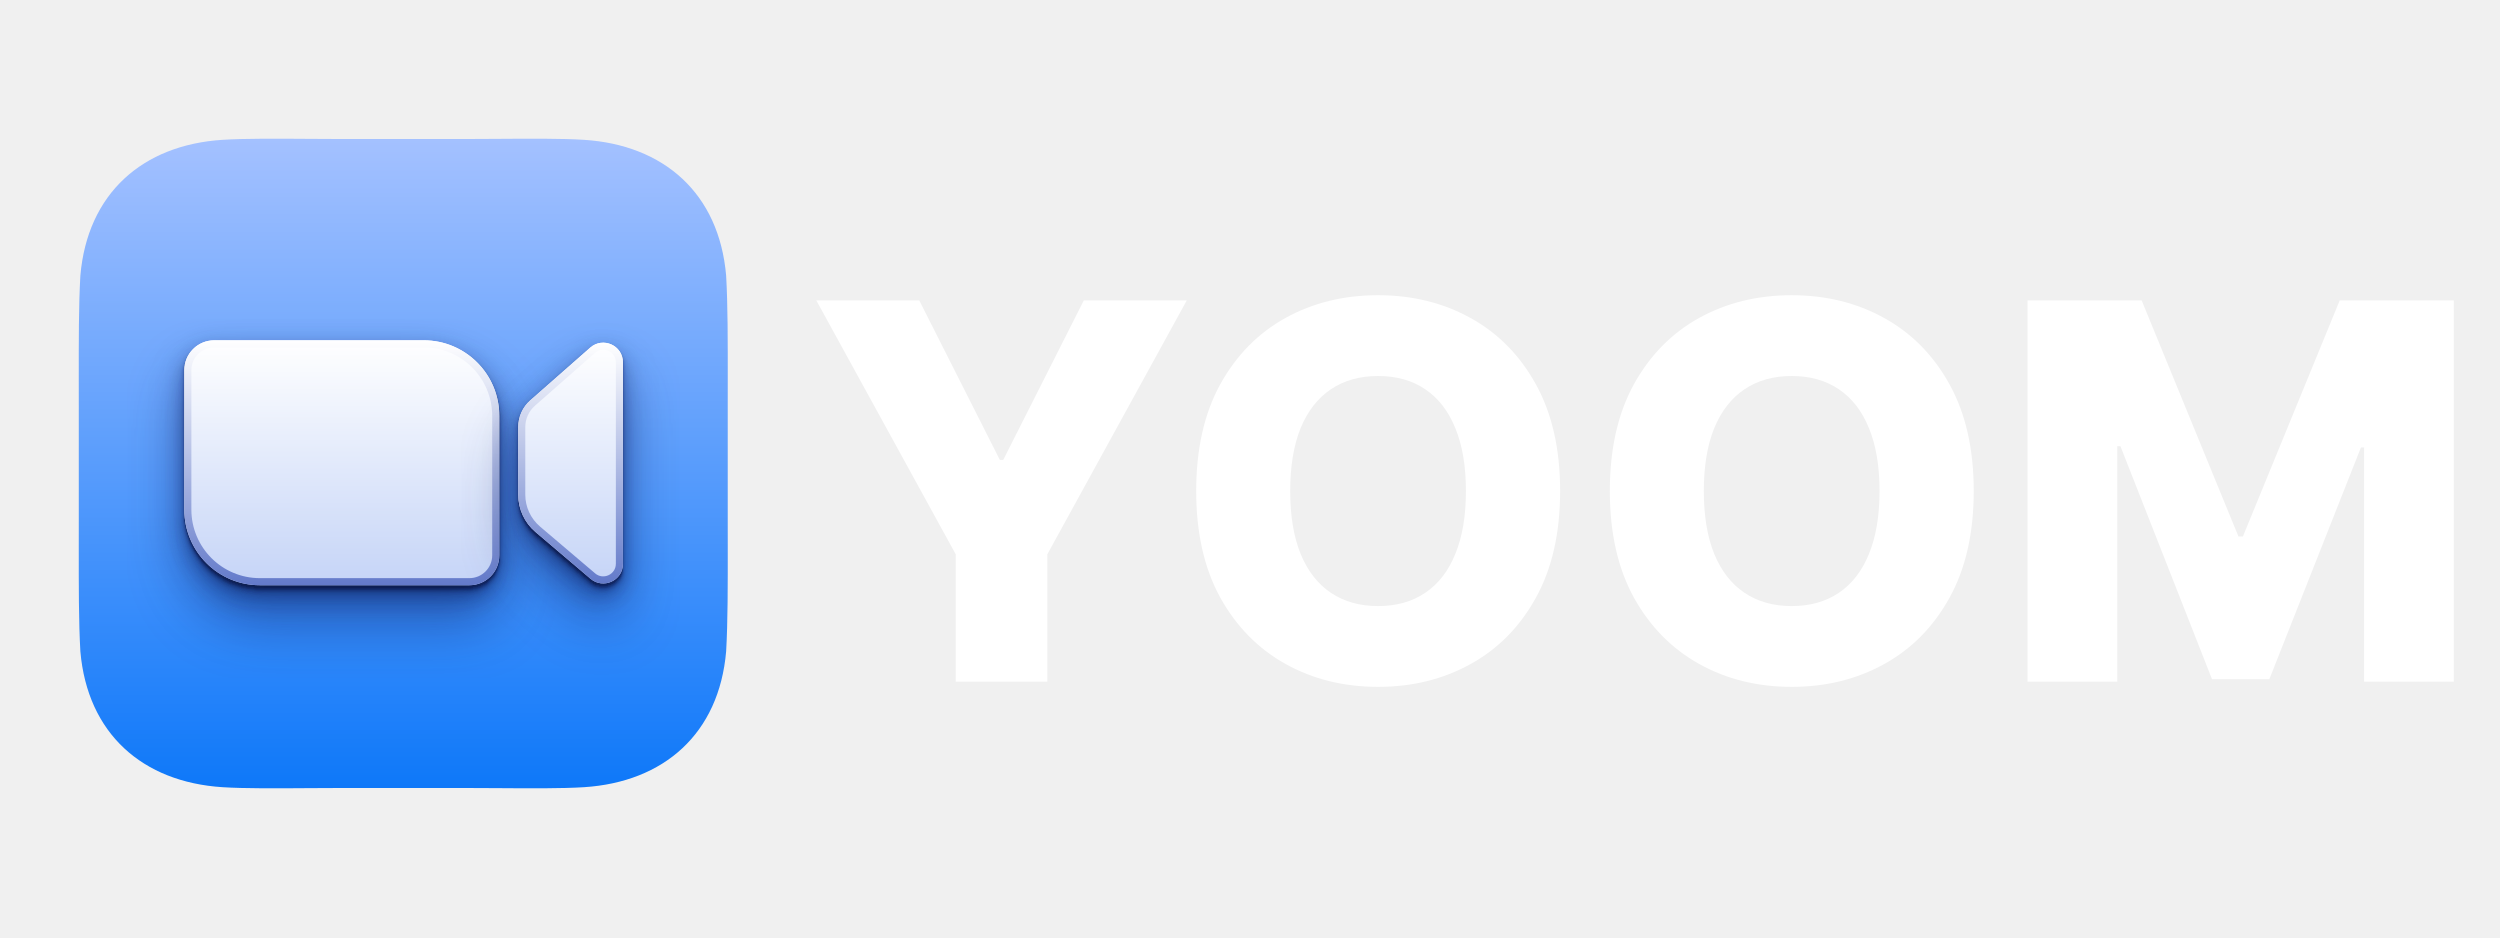
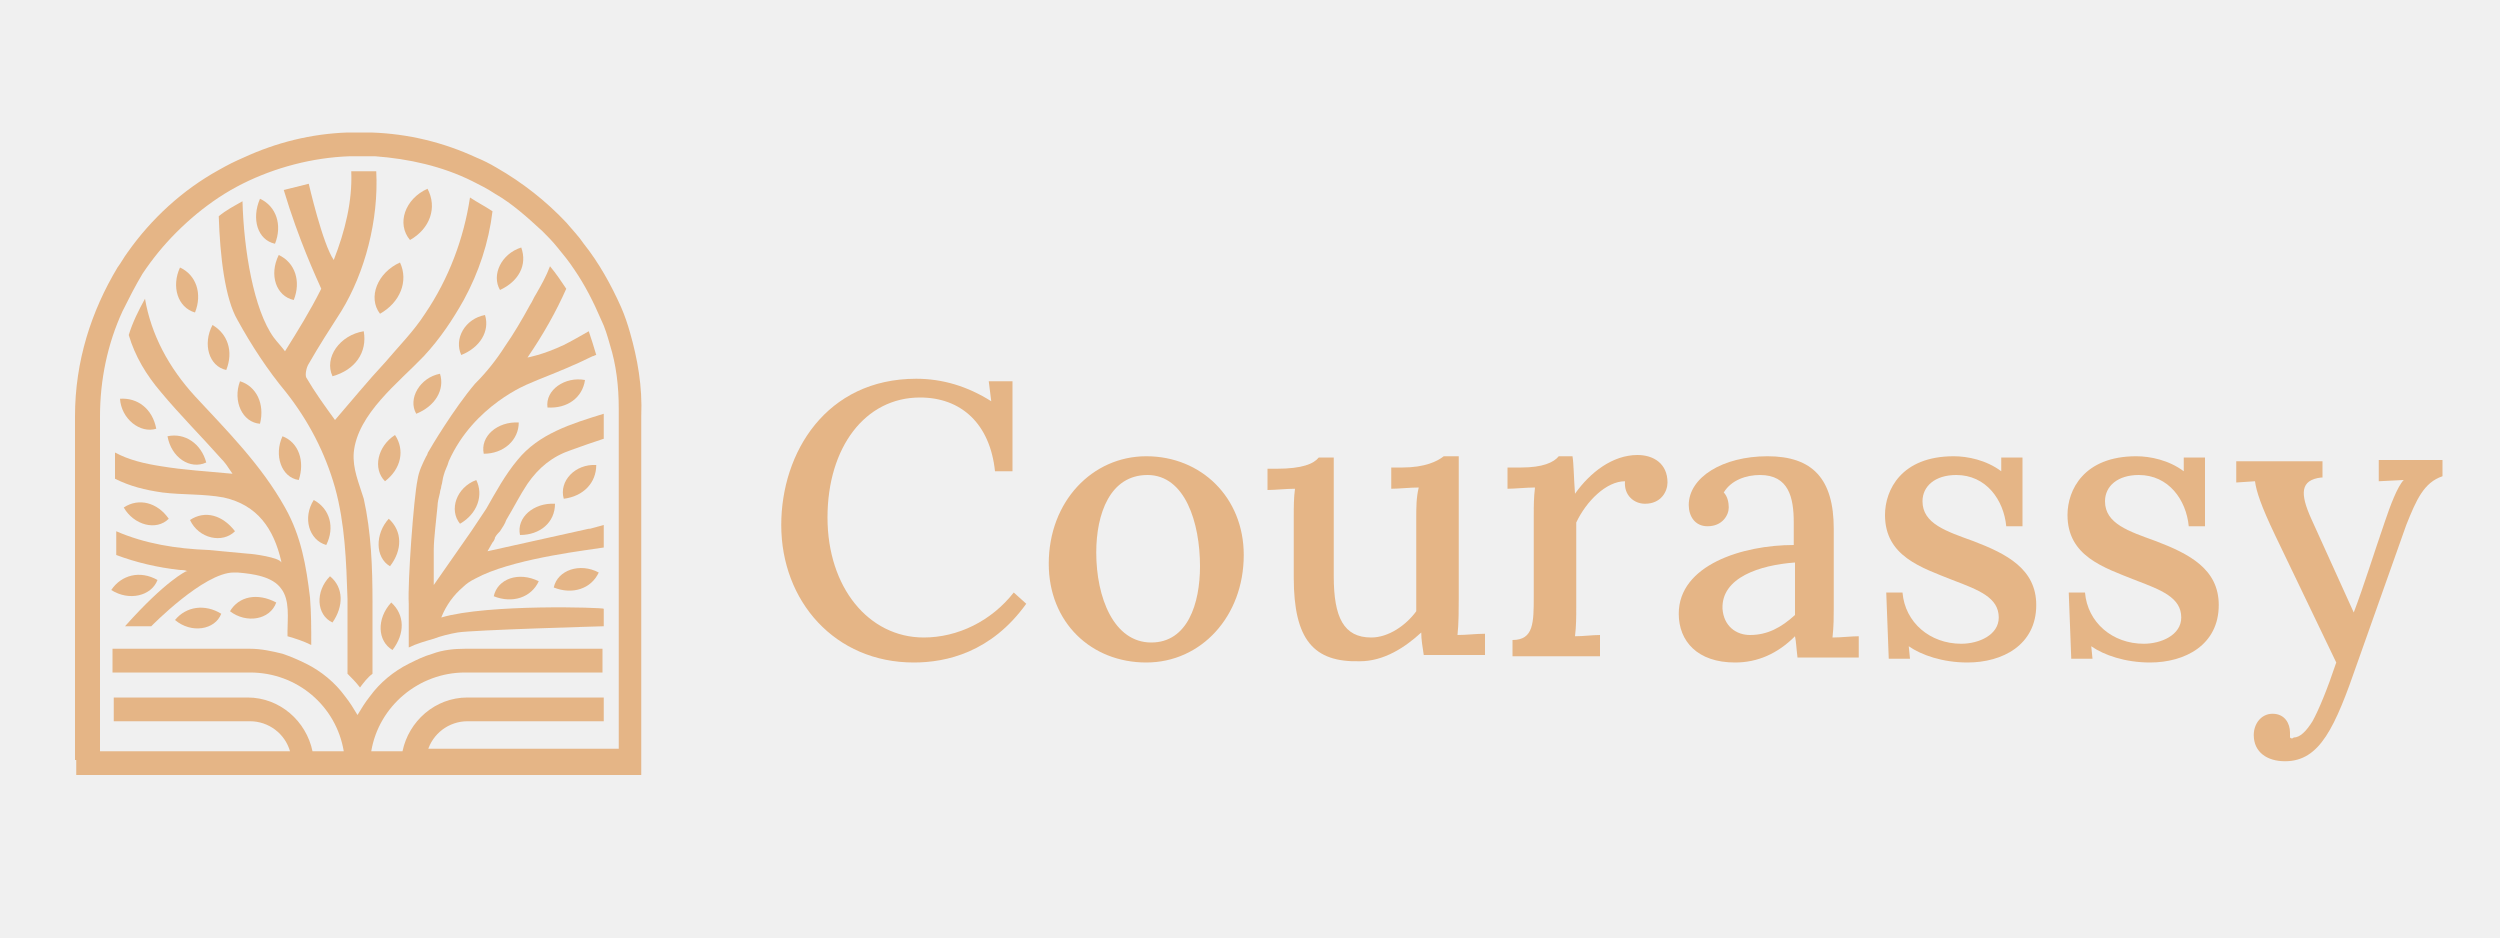
- <svg xmlns="http://www.w3.org/2000/svg" width="200" height="75" viewBox="0 0 159 52" fill="none">
-   <path d="M19.672 5.019C20.438 5.025 21.203 5.03 21.933 5.03H29.362C30.092 5.03 30.857 5.025 31.622 5.019C33.682 5.005 35.746 4.991 37.142 5.08C42.226 5.406 45.733 8.486 46.183 13.72C46.29 15.601 46.288 17.867 46.285 20.539V20.54C46.284 20.999 46.284 21.469 46.284 21.952V29.381C46.284 29.864 46.284 30.334 46.285 30.793C46.288 33.465 46.29 35.731 46.183 37.612C45.733 42.847 42.226 45.927 37.142 46.253C35.746 46.342 33.682 46.328 31.622 46.313C30.857 46.308 30.092 46.303 29.362 46.303H21.933C21.203 46.303 20.438 46.308 19.672 46.313C17.612 46.328 15.549 46.342 14.152 46.253C9.068 45.927 5.562 42.847 5.111 37.612C5.004 35.732 5.007 33.466 5.01 30.794V30.793C5.01 30.334 5.011 29.864 5.011 29.381V21.952C5.011 21.469 5.01 20.999 5.01 20.54V20.539C5.007 17.867 5.004 15.601 5.111 13.72C5.562 8.486 9.068 5.406 14.152 5.08C15.549 4.991 17.612 5.005 19.672 5.019Z" fill="url(#paint0_linear_2973_971)" />
-   <g filter="url(#filter0_dddddd_2973_971)">
-     <path d="M11.721 19.735C11.721 18.684 12.573 17.831 13.624 17.831H26.948C29.603 17.831 31.756 19.984 31.756 22.64V31.506C31.756 32.557 30.904 33.409 29.853 33.409H16.529C13.873 33.409 11.721 31.256 11.721 28.6V19.735Z" fill="url(#paint1_linear_2973_971)" />
-     <path d="M13.624 18.057H26.948C29.479 18.057 31.53 20.109 31.53 22.64V31.506C31.53 32.432 30.779 33.183 29.853 33.183H16.529C13.998 33.183 11.946 31.131 11.946 28.6V19.735C11.946 18.808 12.697 18.057 13.624 18.057Z" stroke="url(#paint2_linear_2973_971)" stroke-width="0.451" />
+ <svg xmlns="http://www.w3.org/2000/svg" version="1.1" id="Calque_1" x="0px" y="0px" viewBox="0 0 200 75" style="enable-background:new 0 0 200 75;" xml:space="preserve">
+   <style type="text/css">
+ 	.st0{fill:#E5B586;}
+ </style>
+   <g>
+     <path class="st0" d="M34.2,15.1c-1.8,0.8-2.5,2.8-1.4,4.1C34.4,18.3,35,16.6,34.2,15.1z" />
+     <path class="st0" d="M31.6,34.8c-1.4,0.9-1.8,2.7-0.8,3.7C32.1,37.5,32.4,36,31.6,34.8z" />
+     <path class="st0" d="M31.2,45.3c1-1.3,1-2.8-0.1-3.8C30,42.7,30,44.6,31.2,45.3z" />
+     <path class="st0" d="M31.4,52c1-1.3,1-2.8-0.1-3.8C30.1,49.5,30.2,51.3,31.4,52z" />
+     <path class="st0" d="M33.3,33.1c1.5-0.6,2.3-1.9,1.9-3.2C33.6,30.2,32.6,31.9,33.3,33.1z" />
+     <path class="st0" d="M36.9,28.4c1.5-0.6,2.3-1.9,1.9-3.2C37.2,25.5,36.3,27.1,36.9,28.4z" />
+     <path class="st0" d="M41.7,19.8c-1.6,0.5-2.4,2.2-1.7,3.4C41.5,22.5,42.2,21.2,41.7,19.8z" />
+     <path class="st0" d="M22,19.5c0.6-1.5,0.1-3-1.2-3.6C20.1,17.5,20.6,19.2,22,19.5z" />
+     <path class="st0" d="M15.6,25c0.6-1.5,0.1-3-1.2-3.6C13.7,22.9,14.2,24.6,15.6,25z" />
+     <path class="st0" d="M23.5,24c0.6-1.5,0.1-3-1.2-3.6C21.5,22,22.1,23.7,23.5,24z" />
+     <path class="st0" d="M12.5,34.3c-0.3-1.6-1.5-2.5-2.9-2.4C9.7,33.5,11.2,34.7,12.5,34.3z" />
+     <path class="st0" d="M16.5,37c-0.4-1.5-1.7-2.4-3.1-2.1C13.7,36.6,15.2,37.6,16.5,37z" />
+     <path class="st0" d="M13.5,41.5c-0.9-1.3-2.4-1.7-3.6-0.9C10.7,42,12.5,42.5,13.5,41.5z" />
+     <path class="st0" d="M12.6,46.4c-1.4-0.8-2.9-0.4-3.7,0.8C10.3,48.1,12.1,47.7,12.6,46.4z" />
+     <path class="st0" d="M18.8,42.5c-1-1.3-2.4-1.7-3.6-0.9C15.9,43.1,17.8,43.5,18.8,42.5z" />
+     <path class="st0" d="M14,49.6c1.3,1.1,3.2,0.8,3.7-0.5C16.4,48.3,14.9,48.5,14,49.6z" />
+     <path class="st0" d="M18.4,48.9c1.3,1,3.2,0.7,3.7-0.7C20.6,47.4,19.1,47.7,18.4,48.9z" />
+     <path class="st0" d="M18.1,29.6c0.6-1.5,0.1-2.9-1.1-3.6C16.2,27.5,16.7,29.3,18.1,29.6z" />
+     <path class="st0" d="M19.2,30.5c-0.6,1.6,0.2,3.3,1.6,3.4C21.2,32.3,20.5,30.9,19.2,30.5z" />
+     <path class="st0" d="M23.9,38.4c0.5-1.5,0-3-1.3-3.5C21.9,36.4,22.5,38.2,23.9,38.4z" />
+     <path class="st0" d="M25.1,40c-0.9,1.4-0.4,3.2,1,3.6C26.8,42.2,26.4,40.7,25.1,40z" />
+     <path class="st0" d="M43.8,32.6c1.6,0.1,2.8-0.8,3-2.2C45.2,30.1,43.6,31.2,43.8,32.6z" />
+     <path class="st0" d="M41.6,42.8c1.6,0,2.8-1,2.8-2.5C42.7,40.2,41.3,41.4,41.6,42.8z" />
+     <path class="st0" d="M38.7,36.3c1.6,0,2.8-1.1,2.8-2.5C39.8,33.7,38.4,34.9,38.7,36.3z" />
+     <path class="st0" d="M45.1,39.9c1.6-0.2,2.6-1.3,2.6-2.7C46,37.1,44.7,38.5,45.1,39.9z" />
+     <path class="st0" d="M44.3,47c1.5,0.6,3,0.1,3.6-1.2C46.4,45,44.6,45.6,44.3,47L44.3,47z" />
+     <path class="st0" d="M39.5,47.7c1.5,0.6,3,0.1,3.6-1.2C41.5,45.7,39.8,46.3,39.5,47.7z" />
+     <path class="st0" d="M36.8,41.9c1.4-0.8,1.9-2.3,1.3-3.5C36.5,39,35.9,40.8,36.8,41.9z" />
+     <path class="st0" d="M26.4,46.1c-1.2,1.2-1.1,3.1,0.2,3.7C27.5,48.5,27.5,47,26.4,46.1z" />
+     <path class="st0" d="M30.4,25.1c1.6-0.9,2.3-2.6,1.6-4.1C30.2,21.8,29.4,23.8,30.4,25.1z" />
+     <path class="st0" d="M26.6,30.1c1.8-0.5,2.8-1.9,2.5-3.6C27.2,26.8,25.9,28.6,26.6,30.1z" />
+     <path class="st0" d="M22.8,40.6c-1.9-3.4-4.6-6.1-7.2-8.9c-2.1-2.3-3.5-4.9-4-7.8c-0.5,0.9-1,1.9-1.3,2.9c0.5,1.7,1.4,3.2,2.6,4.6   c1.5,1.8,3.2,3.5,4.8,5.3c0.3,0.3,0.5,0.6,0.9,1.2c-2.1-0.2-3.9-0.3-5.7-0.6c-1.3-0.2-2.6-0.5-3.7-1.1v2.1c1.2,0.6,2.4,0.9,3.8,1.1   c1.6,0.2,3.3,0.1,4.9,0.4c2.7,0.6,4,2.5,4.6,5.1c0,0,0,0,0,0.1c-0.1-0.4-2.3-0.7-2.6-0.7c-1.1-0.1-2.1-0.2-3.2-0.3   c-2.6-0.1-5.1-0.5-7.4-1.5v1.9c1.6,0.6,3.3,1,5.1,1.2c0.2,0,0.4,0,0.6,0.1l-0.1,0c0,0-1.6,0.7-4.9,4.4h2.1c0,0,4.2-4.3,6.6-4.3   c0.1,0,0.2,0,0.3,0c1.2,0.1,2.8,0.3,3.5,1.3c0.7,0.9,0.5,2.4,0.5,3.4c0,0,0,0.2,0,0.4c0.7,0.2,1.3,0.4,1.9,0.7c0-1.3,0-2.6-0.1-3.8   C24.5,45.3,24.1,42.9,22.8,40.6L22.8,40.6z" />
+     <path class="st0" d="M50.4,26.6c-0.2-0.7-0.4-1.3-0.7-2c-0.8-1.8-1.8-3.6-3-5.1c-0.4-0.6-0.9-1.1-1.4-1.7c-1.6-1.7-3.5-3.2-5.6-4.4   c-0.5-0.3-1.1-0.6-1.6-0.8c-2.6-1.2-5.4-1.9-8.4-2c-0.3,0-0.6,0-0.9,0c-0.3,0-0.7,0-1,0c-2.9,0.1-5.7,0.8-8.3,2   c-0.7,0.3-1.3,0.6-2,1c-2.9,1.6-5.4,3.9-7.3,6.6c-0.3,0.4-0.5,0.8-0.8,1.2c-2.1,3.5-3.4,7.5-3.4,11.9v27.5h0.1V62h45.2V33.3   C51.4,30.9,51,28.7,50.4,26.6L50.4,26.6z M34.2,60.1c0.4-1.4,1.7-2.4,3.2-2.4h10.9v-1.9H37.4c-2.6,0-4.7,1.9-5.2,4.3h-2.5   c0.6-3.6,3.8-6.3,7.5-6.3h11v-1.9h-11c-0.9,0-1.8,0.1-2.6,0.4c-0.7,0.2-1.3,0.5-1.9,0.8c-1.2,0.6-2.3,1.5-3.1,2.6   c-0.4,0.5-0.7,1-1,1.5c-0.3-0.5-0.6-1-1-1.5c-0.8-1.1-1.9-2-3.1-2.6c-0.6-0.3-1.3-0.6-1.9-0.8c-0.8-0.2-1.7-0.4-2.6-0.4h-11v1.9h11   c3.8,0,6.9,2.7,7.5,6.3h-2.5c-0.5-2.4-2.6-4.3-5.2-4.3H9.1v1.9h10.9c1.5,0,2.8,1,3.2,2.4H8V33.3c0-2.9,0.6-5.8,1.8-8.4   c0.5-1,1-2,1.6-3c0.8-1.2,1.7-2.3,2.7-3.3c1.1-1.1,2.2-2,3.4-2.8c0.6-0.4,1.3-0.8,1.9-1.1c2.6-1.3,5.6-2.1,8.6-2.2   c0.3,0,0.5,0,0.8,0c0.4,0,0.8,0,1.2,0c2.7,0.2,5.4,0.8,7.8,2c0.6,0.3,1.2,0.6,1.8,1c1.4,0.8,2.6,1.9,3.8,3c0.4,0.4,0.8,0.8,1.2,1.3   c0.5,0.6,0.9,1.1,1.3,1.7c0.9,1.3,1.6,2.7,2.2,4.1c0.3,0.6,0.5,1.3,0.7,2c0.5,1.6,0.7,3.3,0.7,5.1c0,0.1,0,0.3,0,0.4v26.8H34.2   L34.2,60.1z" />
+     <path class="st0" d="M16.3,39.6c-0.1,0-0.2,0-0.4,0C16.1,39.6,16.2,39.6,16.3,39.6z" />
+     <path class="st0" d="M28.3,36.2c0.3-3.1,3.6-5.6,5.6-7.7c1.3-1.4,2.3-2.9,3.2-4.5c1.2-2.2,2-4.6,2.3-7.1c-0.6-0.4-1.2-0.7-1.8-1.1   c-0.5,3.3-1.7,6.5-3.6,9.3c-0.9,1.4-2.1,2.6-3.2,3.9c-1.4,1.5-2.7,3.1-4,4.6c-0.8-1.1-1.6-2.2-2.3-3.4c-0.1-0.2,0-0.8,0.2-1.1   c0.8-1.4,1.7-2.8,2.6-4.2c1.9-3.1,3-7.3,2.8-11.2c-0.4,0-0.9,0-1.3,0c-0.2,0-0.5,0-0.7,0c0.1,2.4-0.5,4.8-1.4,7.1   c-0.9-1.3-2-6.1-2-6.1l-2,0.5c1.2,4,2.6,7,3,7.9c-0.9,1.8-1.9,3.4-2.9,5c-0.3-0.4-0.6-0.7-0.9-1.1c-1.6-2.2-2.4-7-2.5-10.9   c-0.7,0.4-1.3,0.7-1.9,1.2c0.1,3.2,0.5,6.6,1.5,8.3c1.1,2,2.4,4,3.9,5.8c1.8,2.3,3.1,4.8,3.9,7.6c0.8,2.9,0.9,5.9,1,8.9h0v6   c0.3,0.3,0.7,0.7,1,1.1c0.3-0.4,0.6-0.8,1-1.1v-5.7c0-2.8-0.1-5.6-0.7-8.3C28.7,38.6,28.2,37.5,28.3,36.2L28.3,36.2z" />
+     <path class="st0" d="M35.3,49.4c0.4-1,1-1.8,1.7-2.4c0.3-0.3,0.6-0.5,1-0.7c0.2-0.1,0.4-0.2,0.6-0.3c0,0,0,0,0,0   c3.1-1.4,8.5-2,9.7-2.2v-1.8c-0.4,0.1-0.7,0.2-1.1,0.3l0,0l-0.1,0L39,44.1l0.4-0.7c0.1-0.1,0.2-0.3,0.2-0.4   c0.1-0.2,0.3-0.4,0.4-0.5c0.2-0.3,0.4-0.6,0.5-0.9l0,0c0.6-1,1.1-2,1.7-2.9c0.9-1.3,2-2.2,3.5-2.7c0.8-0.3,1.7-0.6,2.6-0.9v-1.9   c0,0,0-0.1,0-0.1c-2.6,0.8-5.2,1.6-6.9,3.7c-1,1.2-1.7,2.5-2.5,3.9c-0.4,0.6-0.8,1.2-1.2,1.8l-3,4.3V44c0-0.9,0.2-2.4,0.3-3.5   c0-0.3,0.1-0.7,0.2-1.1c0-0.2,0.1-0.3,0.1-0.5c0.1-0.3,0.1-0.6,0.2-0.9c0.1-0.4,0.3-0.7,0.4-1.1c2-4.5,6.4-6.2,6.4-6.2   c0.2-0.1,0.5-0.2,0.7-0.3c1.5-0.6,3-1.2,4.4-1.9c0.1,0,0.2-0.1,0.3-0.1c-0.2-0.7-0.4-1.3-0.6-1.9c-0.7,0.4-1.4,0.8-2,1.1   c-1.7,0.8-2.9,1-2.9,1c1.3-1.9,2.3-3.7,3.1-5.5c-0.4-0.6-0.8-1.2-1.3-1.8c-0.3,0.8-0.7,1.5-1.1,2.2c-0.2,0.3-0.3,0.6-0.5,0.9   c-0.6,1.1-1.3,2.3-2,3.3c-0.7,1.1-1.5,2.1-2.4,3c0,0,0,0,0,0c-1.7,2-3.6,5.2-3.7,5.4c-0.1,0.1-0.1,0.3-0.2,0.4   c-0.3,0.6-0.6,1.2-0.7,1.9c-0.3,1.4-0.8,8.2-0.7,9.9v3.1l0,0.4c0.6-0.3,1.3-0.5,2-0.7c0,0,0,0,0,0c0.5-0.2,1.3-0.4,1.9-0.5   c1.1-0.2,11.7-0.5,11.7-0.5v-1.4C48.3,48.6,39,48.3,35.3,49.4L35.3,49.4z" />
  </g>
-   <g filter="url(#filter1_dddddd_2973_971)">
-     <path d="M32.958 23.346C32.958 22.699 33.237 22.082 33.723 21.654L37.54 18.296C38.349 17.584 39.62 18.159 39.62 19.236V32.042C39.62 33.109 38.37 33.687 37.557 32.996L34.053 30.019C33.358 29.429 32.958 28.564 32.958 27.653V23.346Z" fill="url(#paint3_linear_2973_971)" />
-     <path d="M33.872 21.823L37.689 18.465C38.353 17.882 39.394 18.353 39.394 19.236V32.042C39.394 32.917 38.37 33.391 37.703 32.825L34.199 29.848C33.555 29.3 33.183 28.498 33.183 27.653V23.346C33.183 22.763 33.434 22.209 33.872 21.823Z" stroke="url(#paint4_linear_2973_971)" stroke-width="0.451" />
+   <g>
+     <path class="st0" d="M73.6,31.8c-4.4,0-7.4,4-7.4,9.6s3.3,9.6,7.7,9.6c2.7,0,5.4-1.3,7.2-3.6l1,0.9c-2.8,3.9-6.4,4.7-9,4.7   c-6.3,0-10.6-4.9-10.6-11c0-5.8,3.6-11.7,10.8-11.7c2.1,0,4.1,0.6,6,1.8l-0.2-1.6h1.9v7.2h-1.4C79.2,33.9,76.9,31.8,73.6,31.8   L73.6,31.8z" />
+     <path class="st0" d="M83.9,45.1c0-5,3.5-8.6,7.8-8.6c4.4,0,7.8,3.3,7.8,7.9c0,4.9-3.4,8.6-7.8,8.6S83.9,49.8,83.9,45.1z M96,45.3   c0-3.5-1.2-7.3-4.2-7.3c-3,0-4.1,3.1-4.1,6.2c0,3.6,1.4,7.2,4.4,7.2C95,51.4,96,48.3,96,45.3L96,45.3z" />
+     <path class="st0" d="M103.5,46.2v-4.9c0-0.7,0-1.5,0.1-2.2c-0.7,0-1.6,0.1-2.2,0.1v-1.7h0.7c2.1,0,3-0.4,3.4-0.9h1.2v9.5   c0,3.3,0.8,4.9,3,4.9c1.4,0,2.8-1,3.6-2.1v-7.4c0-0.9,0-1.7,0.2-2.5c-0.7,0-1.6,0.1-2.2,0.1v-1.7h0.9c1.8,0,2.8-0.5,3.3-0.9h1.2   l0,11.4c0,0.7,0,2-0.1,2.9c0.7,0,1.5-0.1,2.2-0.1v1.7h-4.9c-0.1-0.7-0.2-1.2-0.2-1.8c-1.3,1.2-3,2.3-4.9,2.3   C105.1,53,103.5,51.2,103.5,46.2L103.5,46.2z" />
+     <path class="st0" d="M122.7,47.7v-6.5c0-0.7,0-1.4,0.1-2.2c-0.7,0-1.6,0.1-2.2,0.1v-1.7h1.1c1.7,0,2.6-0.4,3-0.9h1.1   c0.1,0.6,0.1,1.7,0.2,3c1.2-1.7,3-3.1,5-3.1c1.3,0,2.4,0.7,2.4,2.2c0,0.7-0.5,1.7-1.8,1.7c-0.9,0-1.7-0.7-1.6-1.8   c-1.5,0-3.1,1.6-3.9,3.3v6.8c0,0.7,0,1.5-0.1,2.3c0.7,0,1.4-0.1,2-0.1v1.7h-7v-1.3C122.7,51.2,122.7,49.8,122.7,47.7L122.7,47.7z" />
+     <path class="st0" d="M143.6,50.9c-1.4,1.4-3,2.1-4.8,2.1c-3,0-4.5-1.7-4.5-3.9c0-3.9,5.1-5.5,9.2-5.5v-1.8c0-2-0.4-3.8-2.7-3.8   c-1.1,0-2.3,0.4-2.9,1.4c0.3,0.3,0.4,0.8,0.4,1.2c0,0.6-0.5,1.5-1.7,1.5c-1,0-1.5-0.8-1.5-1.7c0-2.2,2.7-3.9,6.3-3.9   c3.6,0,5.3,1.8,5.3,5.8c0,2.3,0,4.1,0,6.4c0,0.6,0,1.4-0.1,2.3c0.7,0,1.5-0.1,2.1-0.1v1.7h-4.9C143.7,51.8,143.7,51.4,143.6,50.9   L143.6,50.9z M137.8,48.7c0.1,1.4,1.1,2.1,2.2,2.1c1.4,0,2.5-0.6,3.6-1.6c0-0.4,0-0.9,0-1.5c0-0.4,0-1.5,0-2.7   C140.8,45.2,137.7,46.2,137.8,48.7L137.8,48.7z" />
+     <path class="st0" d="M152.7,51.7l0.1,1h-1.7l-0.2-5.3h1.3c0.2,2.4,2.2,4.1,4.7,4.1c1.4,0,3-0.7,3-2.1c0-1.6-1.6-2.2-3.7-3   c-2.5-1-5.4-1.9-5.4-5.2c0-2,1.3-4.7,5.5-4.7c1.1,0,2.6,0.3,3.8,1.2l0-1.1h1.7v5.5h-1.3c-0.2-2.1-1.6-4.1-4-4.1   c-1.7,0-2.7,0.9-2.7,2.1c0,1.8,1.9,2.4,4.1,3.2c2.6,1,5,2.2,5,5.1c0,3.2-2.7,4.6-5.5,4.6C155.4,53,153.7,52.4,152.7,51.7   L152.7,51.7z" />
+     <path class="st0" d="M167.3,51.7l0.1,1h-1.7l-0.2-5.3h1.3c0.2,2.4,2.2,4.1,4.7,4.1c1.4,0,3-0.7,3-2.1c0-1.6-1.6-2.2-3.7-3   c-2.5-1-5.4-1.9-5.4-5.2c0-2,1.3-4.7,5.5-4.7c1.1,0,2.6,0.3,3.8,1.2l0-1.1h1.7v5.5h-1.3c-0.2-2.1-1.6-4.1-4-4.1   c-1.7,0-2.7,0.9-2.7,2.1c0,1.8,1.9,2.4,4.1,3.2c2.6,1,5,2.2,5,5.1c0,3.2-2.7,4.6-5.5,4.6C170,53,168.3,52.4,167.3,51.7L167.3,51.7z   " />
+     <path class="st0" d="M180.3,58.8c0-0.9,0.6-1.7,1.5-1.7c1,0,1.4,0.8,1.4,1.5c0,0.1,0,0.2,0,0.4c0.1,0.1,0.2,0.1,0.3,0   c0.5,0,1-0.5,1.5-1.3c0.5-0.9,1.2-2.6,1.9-4.7l-4.9-10.2c-1.1-2.3-1.5-3.5-1.6-4.3l-1.5,0.1v-1.7h6.9v1.3h-0.1   c-1.7,0.2-1.7,1.3-0.8,3.3l3.4,7.5c0.8-2.1,1.6-4.7,2.5-7.3c0.4-1.2,1-2.8,1.5-3.3l-2,0.1v-1.7h5.1v1.3c-1.5,0.5-2.1,1.9-2.9,3.9   l-3.9,11c-1.8,5.2-3,7.9-5.8,7.9C181.4,60.9,180.3,60.2,180.3,58.8L180.3,58.8z" />
  </g>
-   <path d="M51.918 15.294H58.465L63.591 25.44H63.804L68.93 15.294H75.478L66.61 31.442V39.54H60.785V31.442L51.918 15.294ZM99.224 27.417C99.224 30.085 98.711 32.346 97.684 34.201C96.659 36.056 95.269 37.465 93.517 38.427C91.773 39.39 89.816 39.872 87.645 39.872C85.467 39.872 83.505 39.386 81.761 38.416C80.017 37.445 78.632 36.036 77.606 34.189C76.587 32.334 76.078 30.077 76.078 27.417C76.078 24.749 76.587 22.488 77.606 20.633C78.632 18.779 80.017 17.37 81.761 16.407C83.505 15.444 85.467 14.963 87.645 14.963C89.816 14.963 91.773 15.444 93.517 16.407C95.269 17.37 96.659 18.779 97.684 20.633C98.711 22.488 99.224 24.749 99.224 27.417ZM93.233 27.417C93.233 25.839 93.008 24.505 92.558 23.416C92.116 22.326 91.477 21.502 90.64 20.941C89.812 20.381 88.813 20.101 87.645 20.101C86.485 20.101 85.486 20.381 84.65 20.941C83.813 21.502 83.17 22.326 82.72 23.416C82.278 24.505 82.057 25.839 82.057 27.417C82.057 28.996 82.278 30.329 82.72 31.419C83.17 32.508 83.813 33.333 84.65 33.893C85.486 34.453 86.485 34.734 87.645 34.734C88.813 34.734 89.812 34.453 90.64 33.893C91.477 33.333 92.116 32.508 92.558 31.419C93.008 30.329 93.233 28.996 93.233 27.417ZM125.53 27.417C125.53 30.085 125.017 32.346 123.991 34.201C122.965 36.056 121.576 37.465 119.824 38.427C118.079 39.39 116.122 39.872 113.951 39.872C111.773 39.872 109.812 39.386 108.067 38.416C106.323 37.445 104.938 36.036 103.912 34.189C102.894 32.334 102.385 30.077 102.385 27.417C102.385 24.749 102.894 22.488 103.912 20.633C104.938 18.779 106.323 17.37 108.067 16.407C109.812 15.444 111.773 14.963 113.951 14.963C116.122 14.963 118.079 15.444 119.824 16.407C121.576 17.37 122.965 18.779 123.991 20.633C125.017 22.488 125.53 24.749 125.53 27.417ZM119.539 27.417C119.539 25.839 119.314 24.505 118.865 23.416C118.423 22.326 117.783 21.502 116.947 20.941C116.118 20.381 115.119 20.101 113.951 20.101C112.791 20.101 111.793 20.381 110.956 20.941C110.119 21.502 109.476 22.326 109.026 23.416C108.584 24.505 108.363 25.839 108.363 27.417C108.363 28.996 108.584 30.329 109.026 31.419C109.476 32.508 110.119 33.333 110.956 33.893C111.793 34.453 112.791 34.734 113.951 34.734C115.119 34.734 116.118 34.453 116.947 33.893C117.783 33.333 118.423 32.508 118.865 31.419C119.314 30.329 119.539 28.996 119.539 27.417ZM128.951 15.294H136.209L142.365 30.306H142.649L148.805 15.294H156.063V39.54H150.356V24.647H150.155L144.33 39.386H140.684L134.859 24.564H134.658V39.54H128.951V15.294Z" fill="white" />
-   <defs>
-     <filter id="filter0_dddddd_2973_971" x="8.114" y="16.479" width="27.248" height="22.79" filterUnits="userSpaceOnUse" color-interpolation-filters="sRGB">
-       <feFlood flood-opacity="0" result="BackgroundImageFix" />
-       <feColorMatrix in="SourceAlpha" type="matrix" values="0 0 0 0 0 0 0 0 0 0 0 0 0 0 0 0 0 0 127 0" result="hardAlpha" />
-       <feOffset dy="0.124" />
-       <feGaussianBlur stdDeviation="0.046" />
-       <feColorMatrix type="matrix" values="0 0 0 0 0.051 0 0 0 0 0.122 0 0 0 0 0.396 0 0 0 0.19 0" />
-       <feBlend mode="multiply" in2="BackgroundImageFix" result="effect1_dropShadow_2973_971" />
-       <feColorMatrix in="SourceAlpha" type="matrix" values="0 0 0 0 0 0 0 0 0 0 0 0 0 0 0 0 0 0 127 0" result="hardAlpha" />
-       <feOffset dy="0.243" />
-       <feGaussianBlur stdDeviation="0.101" />
-       <feColorMatrix type="matrix" values="0 0 0 0 0.051 0 0 0 0 0.122 0 0 0 0 0.396 0 0 0 0.369 0" />
-       <feBlend mode="multiply" in2="effect1_dropShadow_2973_971" result="effect2_dropShadow_2973_971" />
-       <feColorMatrix in="SourceAlpha" type="matrix" values="0 0 0 0 0 0 0 0 0 0 0 0 0 0 0 0 0 0 127 0" result="hardAlpha" />
-       <feOffset dy="0.373" />
-       <feGaussianBlur stdDeviation="0.174" />
-       <feColorMatrix type="matrix" values="0 0 0 0 0.051 0 0 0 0 0.122 0 0 0 0 0.396 0 0 0 0.3 0" />
-       <feBlend mode="multiply" in2="effect2_dropShadow_2973_971" result="effect3_dropShadow_2973_971" />
-       <feColorMatrix in="SourceAlpha" type="matrix" values="0 0 0 0 0 0 0 0 0 0 0 0 0 0 0 0 0 0 127 0" result="hardAlpha" />
-       <feOffset dy="0.548" />
-       <feGaussianBlur stdDeviation="0.551" />
-       <feColorMatrix type="matrix" values="0 0 0 0 0.051 0 0 0 0 0.122 0 0 0 0 0.396 0 0 0 0.3 0" />
-       <feBlend mode="multiply" in2="effect3_dropShadow_2973_971" result="effect4_dropShadow_2973_971" />
-       <feColorMatrix in="SourceAlpha" type="matrix" values="0 0 0 0 0 0 0 0 0 0 0 0 0 0 0 0 0 0 127 0" result="hardAlpha" />
-       <feOffset dy="0.852" />
-       <feGaussianBlur stdDeviation="1.025" />
-       <feColorMatrix type="matrix" values="0 0 0 0 0.051 0 0 0 0 0.122 0 0 0 0 0.396 0 0 0 0.29 0" />
-       <feBlend mode="overlay" in2="effect4_dropShadow_2973_971" result="effect5_dropShadow_2973_971" />
-       <feColorMatrix in="SourceAlpha" type="matrix" values="0 0 0 0 0 0 0 0 0 0 0 0 0 0 0 0 0 0 127 0" result="hardAlpha" />
-       <feOffset dy="2.254" />
-       <feGaussianBlur stdDeviation="1.803" />
-       <feColorMatrix type="matrix" values="0 0 0 0 0.051 0 0 0 0 0.122 0 0 0 0 0.396 0 0 0 0.45 0" />
-       <feBlend mode="multiply" in2="effect5_dropShadow_2973_971" result="effect6_dropShadow_2973_971" />
-       <feBlend mode="normal" in="SourceGraphic" in2="effect6_dropShadow_2973_971" result="shape" />
-     </filter>
-     <filter id="filter1_dddddd_2973_971" x="29.352" y="16.629" width="13.874" height="22.528" filterUnits="userSpaceOnUse" color-interpolation-filters="sRGB">
-       <feFlood flood-opacity="0" result="BackgroundImageFix" />
-       <feColorMatrix in="SourceAlpha" type="matrix" values="0 0 0 0 0 0 0 0 0 0 0 0 0 0 0 0 0 0 127 0" result="hardAlpha" />
-       <feOffset dy="0.124" />
-       <feGaussianBlur stdDeviation="0.046" />
-       <feColorMatrix type="matrix" values="0 0 0 0 0.051 0 0 0 0 0.122 0 0 0 0 0.396 0 0 0 0.19 0" />
-       <feBlend mode="multiply" in2="BackgroundImageFix" result="effect1_dropShadow_2973_971" />
-       <feColorMatrix in="SourceAlpha" type="matrix" values="0 0 0 0 0 0 0 0 0 0 0 0 0 0 0 0 0 0 127 0" result="hardAlpha" />
-       <feOffset dy="0.243" />
-       <feGaussianBlur stdDeviation="0.101" />
-       <feColorMatrix type="matrix" values="0 0 0 0 0.051 0 0 0 0 0.122 0 0 0 0 0.396 0 0 0 0.369 0" />
-       <feBlend mode="multiply" in2="effect1_dropShadow_2973_971" result="effect2_dropShadow_2973_971" />
-       <feColorMatrix in="SourceAlpha" type="matrix" values="0 0 0 0 0 0 0 0 0 0 0 0 0 0 0 0 0 0 127 0" result="hardAlpha" />
-       <feOffset dy="0.373" />
-       <feGaussianBlur stdDeviation="0.174" />
-       <feColorMatrix type="matrix" values="0 0 0 0 0.051 0 0 0 0 0.122 0 0 0 0 0.396 0 0 0 0.3 0" />
-       <feBlend mode="multiply" in2="effect2_dropShadow_2973_971" result="effect3_dropShadow_2973_971" />
-       <feColorMatrix in="SourceAlpha" type="matrix" values="0 0 0 0 0 0 0 0 0 0 0 0 0 0 0 0 0 0 127 0" result="hardAlpha" />
-       <feOffset dy="0.548" />
-       <feGaussianBlur stdDeviation="0.551" />
-       <feColorMatrix type="matrix" values="0 0 0 0 0.051 0 0 0 0 0.122 0 0 0 0 0.396 0 0 0 0.3 0" />
-       <feBlend mode="multiply" in2="effect3_dropShadow_2973_971" result="effect4_dropShadow_2973_971" />
-       <feColorMatrix in="SourceAlpha" type="matrix" values="0 0 0 0 0 0 0 0 0 0 0 0 0 0 0 0 0 0 127 0" result="hardAlpha" />
-       <feOffset dy="0.852" />
-       <feGaussianBlur stdDeviation="1.025" />
-       <feColorMatrix type="matrix" values="0 0 0 0 0.051 0 0 0 0 0.122 0 0 0 0 0.396 0 0 0 0.29 0" />
-       <feBlend mode="overlay" in2="effect4_dropShadow_2973_971" result="effect5_dropShadow_2973_971" />
-       <feColorMatrix in="SourceAlpha" type="matrix" values="0 0 0 0 0 0 0 0 0 0 0 0 0 0 0 0 0 0 127 0" result="hardAlpha" />
-       <feOffset dy="2.254" />
-       <feGaussianBlur stdDeviation="1.803" />
-       <feColorMatrix type="matrix" values="0 0 0 0 0.051 0 0 0 0 0.122 0 0 0 0 0.396 0 0 0 0.45 0" />
-       <feBlend mode="multiply" in2="effect5_dropShadow_2973_971" result="effect6_dropShadow_2973_971" />
-       <feBlend mode="normal" in="SourceGraphic" in2="effect6_dropShadow_2973_971" result="shape" />
-     </filter>
-     <linearGradient id="paint0_linear_2973_971" x1="25.647" y1="5.009" x2="25.647" y2="46.324" gradientUnits="userSpaceOnUse">
-       <stop stop-color="#A4C1FF" />
-       <stop offset="1" stop-color="#0E78F9" />
-     </linearGradient>
-     <linearGradient id="paint1_linear_2973_971" x1="21.738" y1="17.831" x2="21.738" y2="33.409" gradientUnits="userSpaceOnUse">
-       <stop stop-color="white" />
-       <stop offset="1" stop-color="#C5D4F7" />
-     </linearGradient>
-     <linearGradient id="paint2_linear_2973_971" x1="21.738" y1="17.831" x2="21.738" y2="33.409" gradientUnits="userSpaceOnUse">
-       <stop stop-color="white" />
-       <stop offset="1" stop-color="#637ACA" />
-     </linearGradient>
-     <linearGradient id="paint3_linear_2973_971" x1="36.289" y1="17.982" x2="36.289" y2="33.297" gradientUnits="userSpaceOnUse">
-       <stop stop-color="white" />
-       <stop offset="1" stop-color="#C5D4F7" />
-     </linearGradient>
-     <linearGradient id="paint4_linear_2973_971" x1="36.289" y1="17.982" x2="36.289" y2="33.297" gradientUnits="userSpaceOnUse">
-       <stop stop-color="white" />
-       <stop offset="1" stop-color="#637ACA" />
-     </linearGradient>
-   </defs>
</svg>
